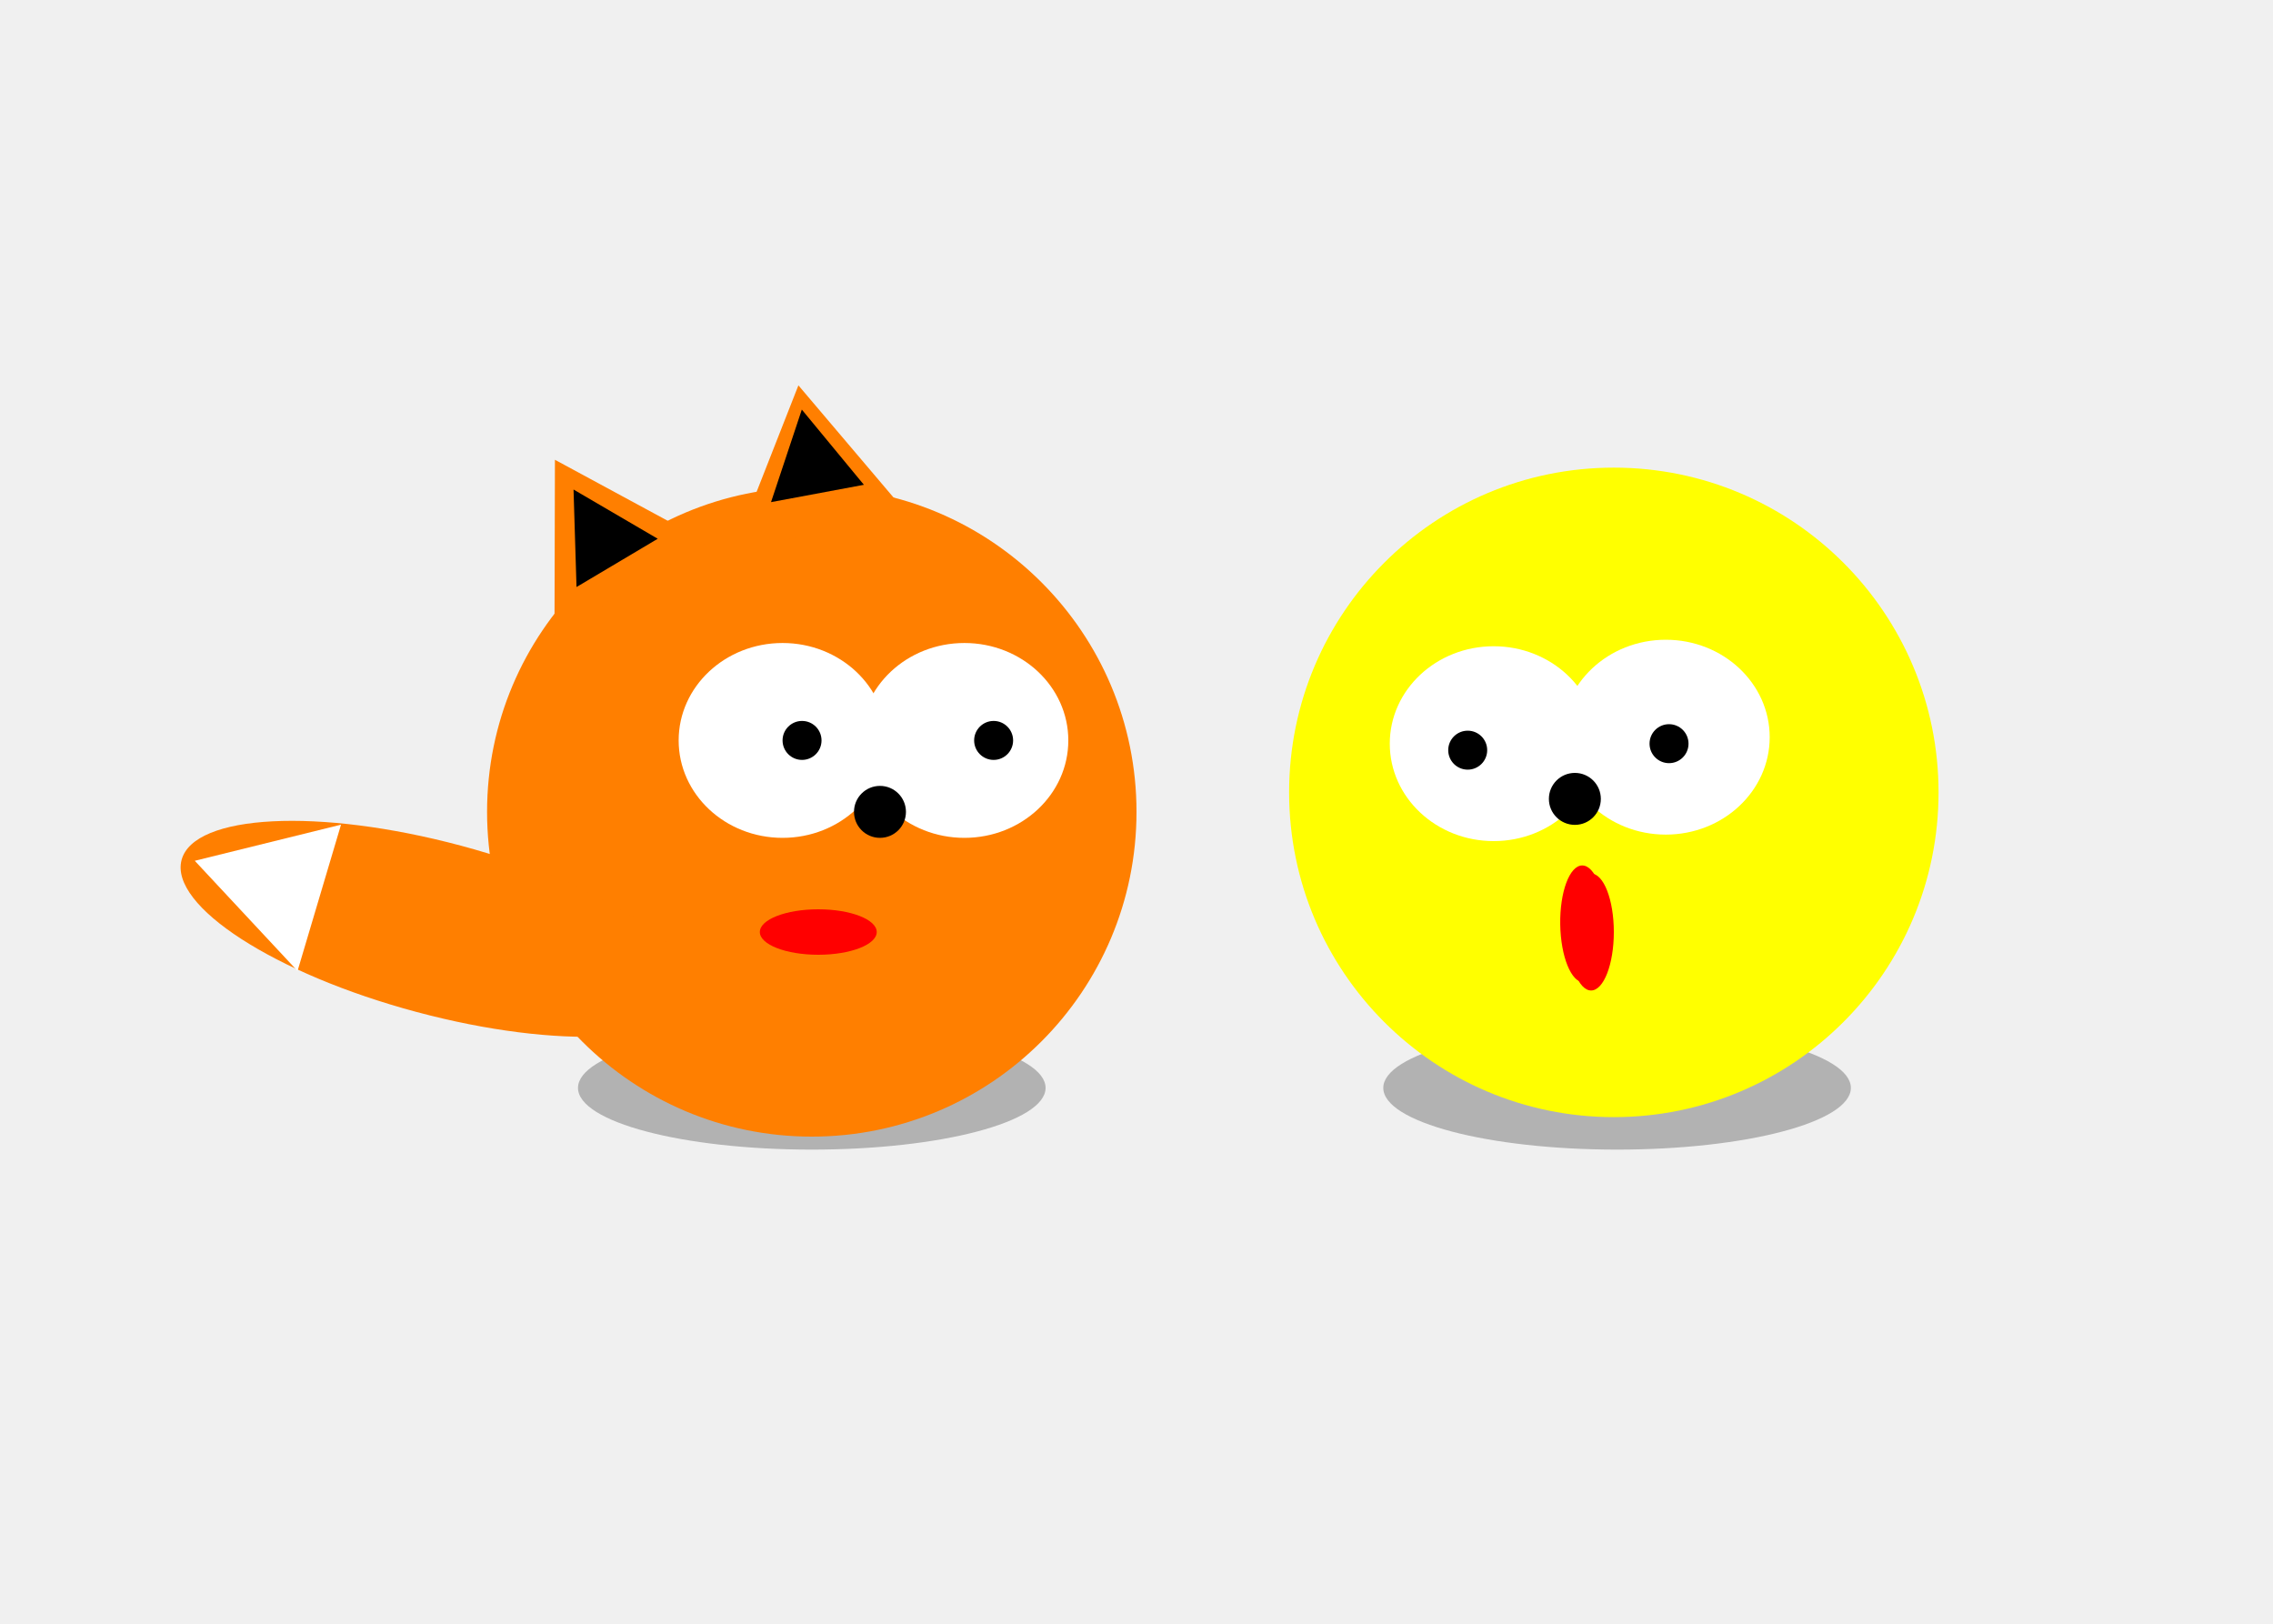
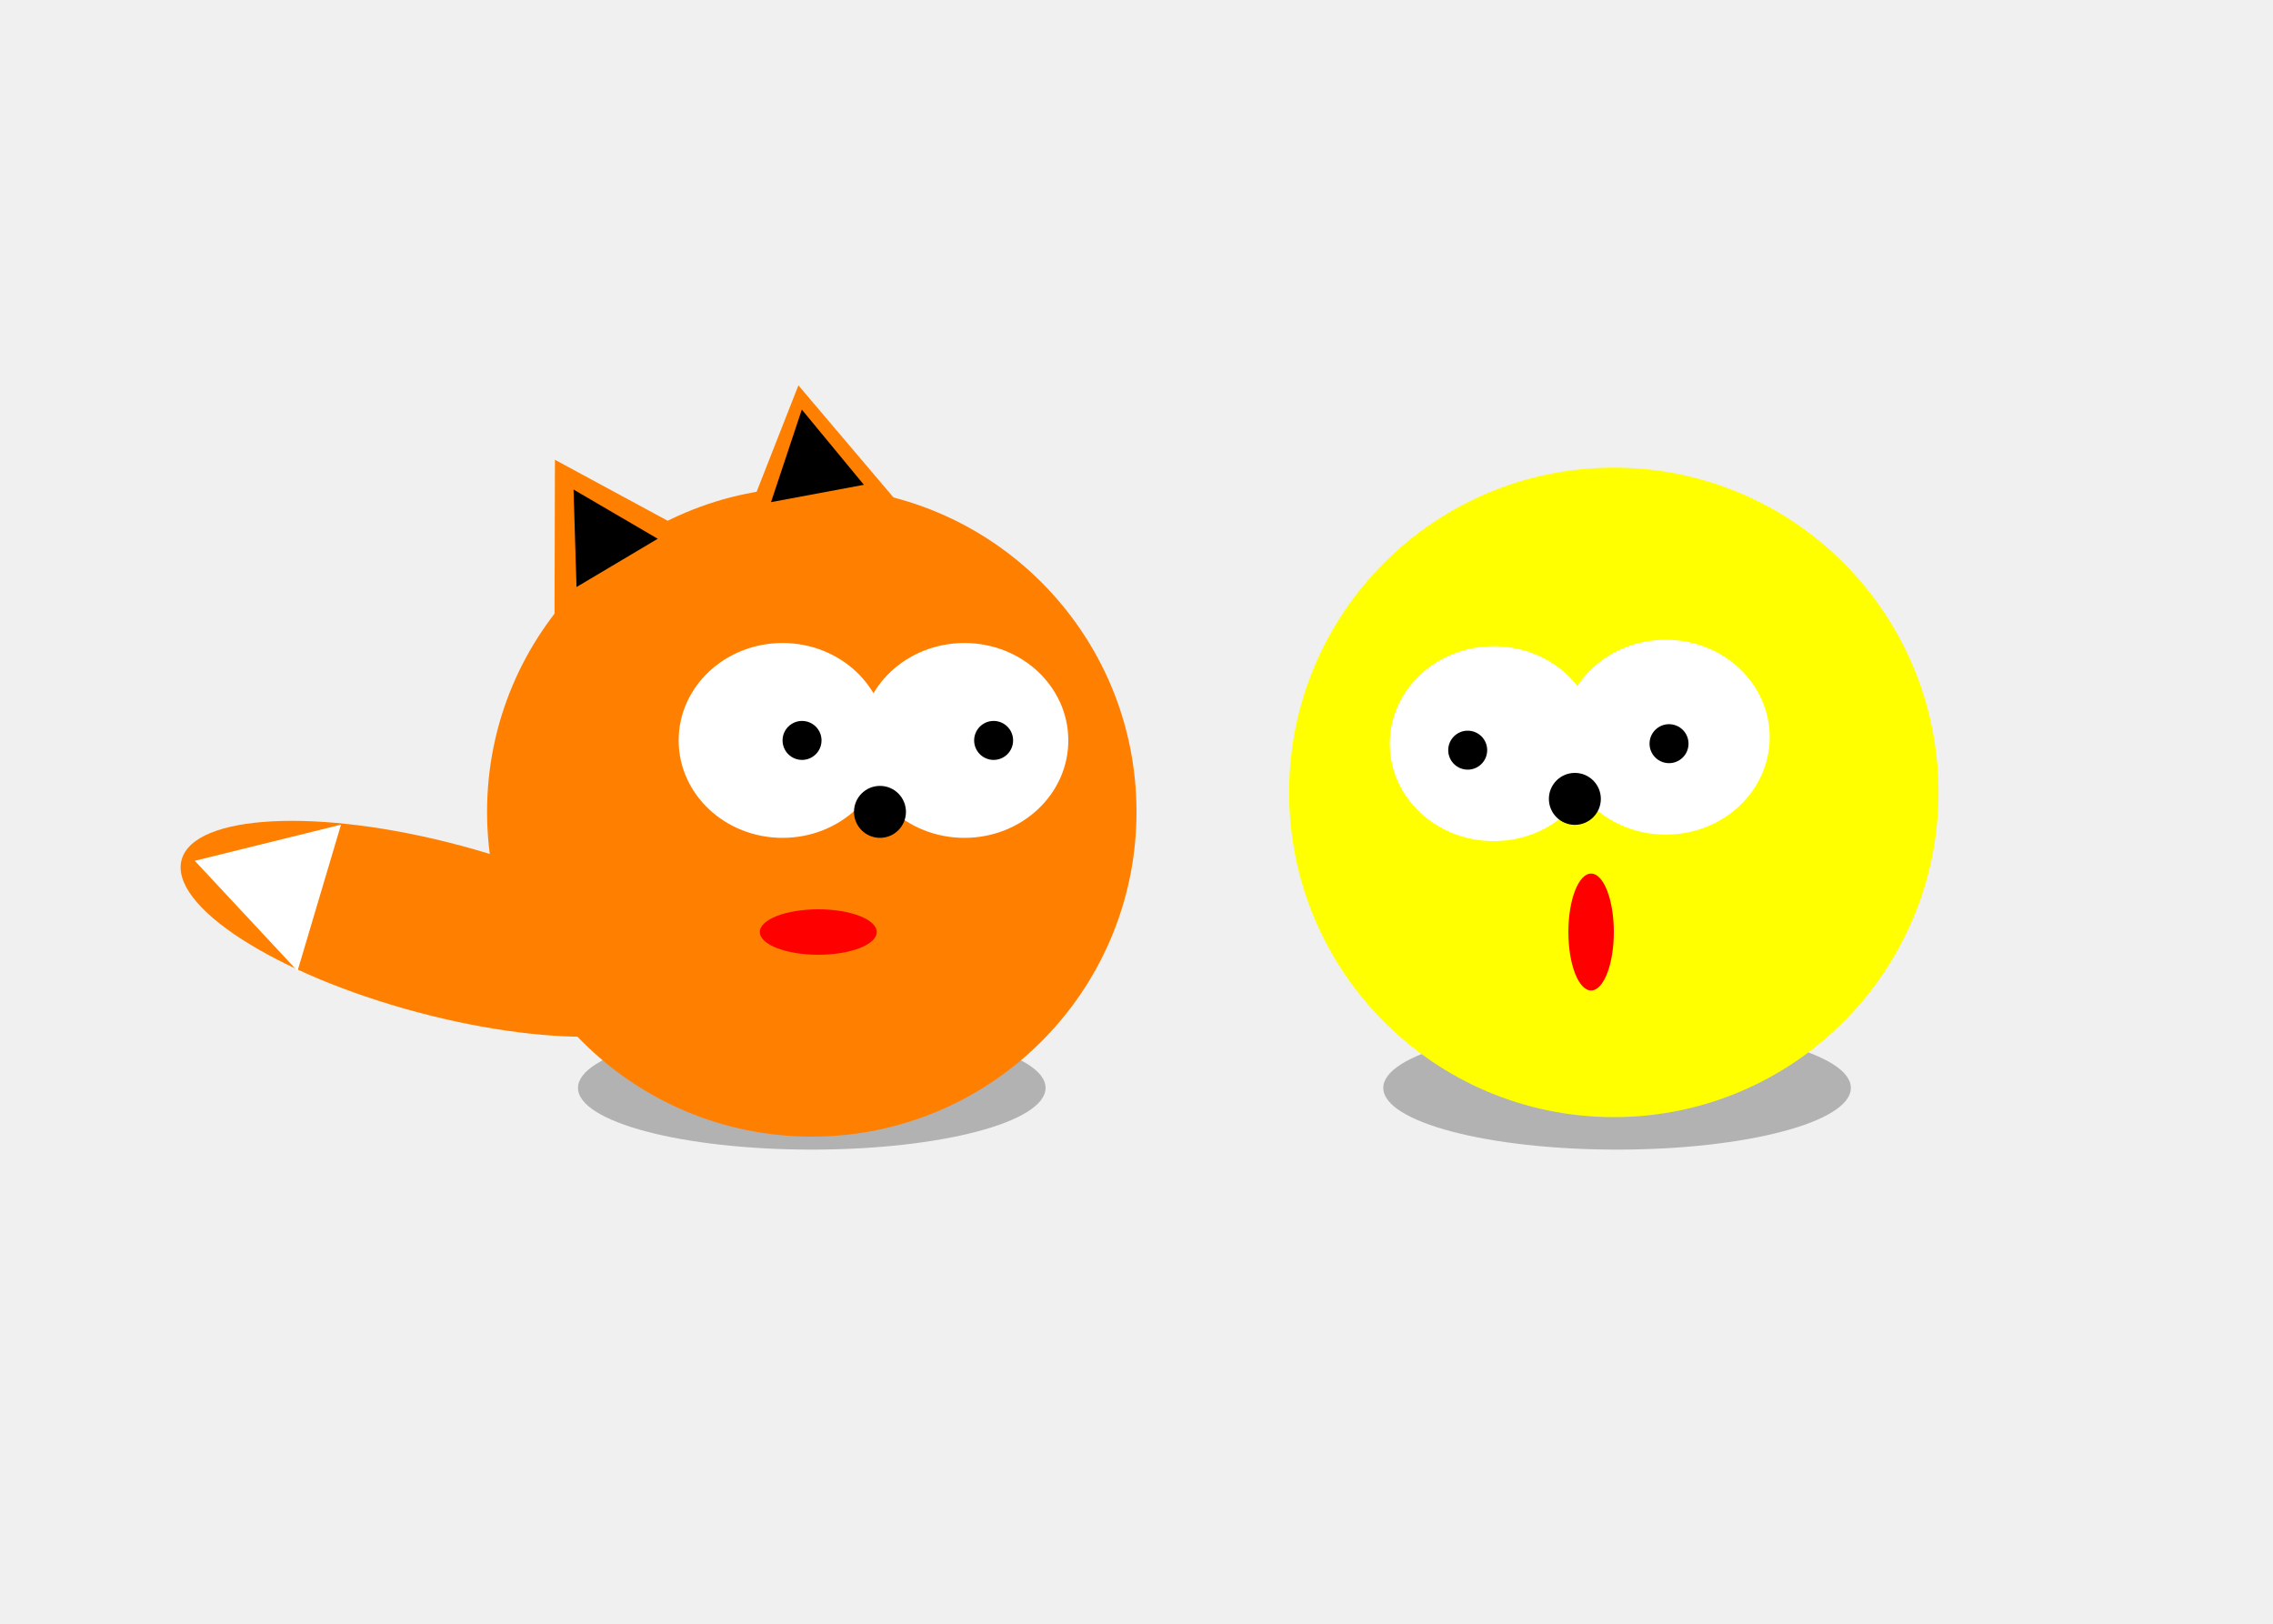
<svg xmlns="http://www.w3.org/2000/svg" width="700" height="500">
  <g>
    <ellipse ry="19" rx="72" cy="335" cx="498" fill="#b2b2b2" />
    <ellipse ry="19" rx="72" cy="335" cx="250" fill="#b2b2b2" />
    <ellipse ry="100" rx="100" cy="250" cx="250" fill="#ff7f00" />
    <ellipse ry="30" rx="32" cy="228" cx="297" fill="#ffffff" />
    <ellipse ry="30" rx="32" cy="228" cx="241" fill="#ffffff" />
    <ellipse ry="6" rx="6" cy="228" cx="247" fill="#000000" />
    <ellipse ry="6" rx="6" cy="228" cx="306" fill="#000000" />
    <ellipse ry="8" rx="8" cy="250" cx="271" fill="#000000" />
    <ellipse ry="7" rx="18" cy="287" cx="252" fill="#ff0000" />
    <ellipse transform="rotate(15 135 286.5)" ry="26.5" rx="82" cy="286" cx="135" fill="#ff7f00" />
    <path transform="rotate(-73.4431 79.155 270.763)" d="m55.655,290.763l23.5,-40l23.5,40l-47,0z" fill="#ffffff" />
    <path transform="rotate(-30.7231 182.65 161.353)" d="m155.15,184.353l27.5,-46l27.5,46l-55,0z" fill="#ff7f00" />
    <path transform="rotate(-9.43583 249.65 141.353)" d="m222.15,164.353l27.5,-46l27.5,46l-55,0z" fill="#ff7f00" />
    <path transform="rotate(-30.7231 183.34 162.038)" d="m168.791,175.176l14.549,-26.277l14.549,26.277l-29.097,0z" fill="#000000" />
    <path transform="rotate(-10.566 249.34 139.038)" d="m234.791,152.176l14.549,-26.277l14.549,26.277l-29.097,0z" fill="#000000" />
    <ellipse ry="100" rx="100" cy="244" cx="497" fill="#ffff00" />
    <ellipse ry="30" rx="32" cy="229" cx="460" fill="#ffffff" />
    <ellipse ry="30" rx="32" cy="227" cx="513" fill="#ffffff" />
    <ellipse ry="6" rx="6" cy="231" cx="452" fill="#000000" />
    <ellipse ry="6" rx="6" cy="229" cx="514" fill="#000000" />
    <ellipse ry="8" rx="8" cy="246" cx="485" fill="#000000" />
    <ellipse ry="18" rx="7" cy="287" cx="490" fill="#ff0000" />
-     <ellipse transform="rotate(89.1782 487.5 285)" ry="7" rx="18" cy="285" cx="487" fill="#ff0000" />
  </g>
</svg>
